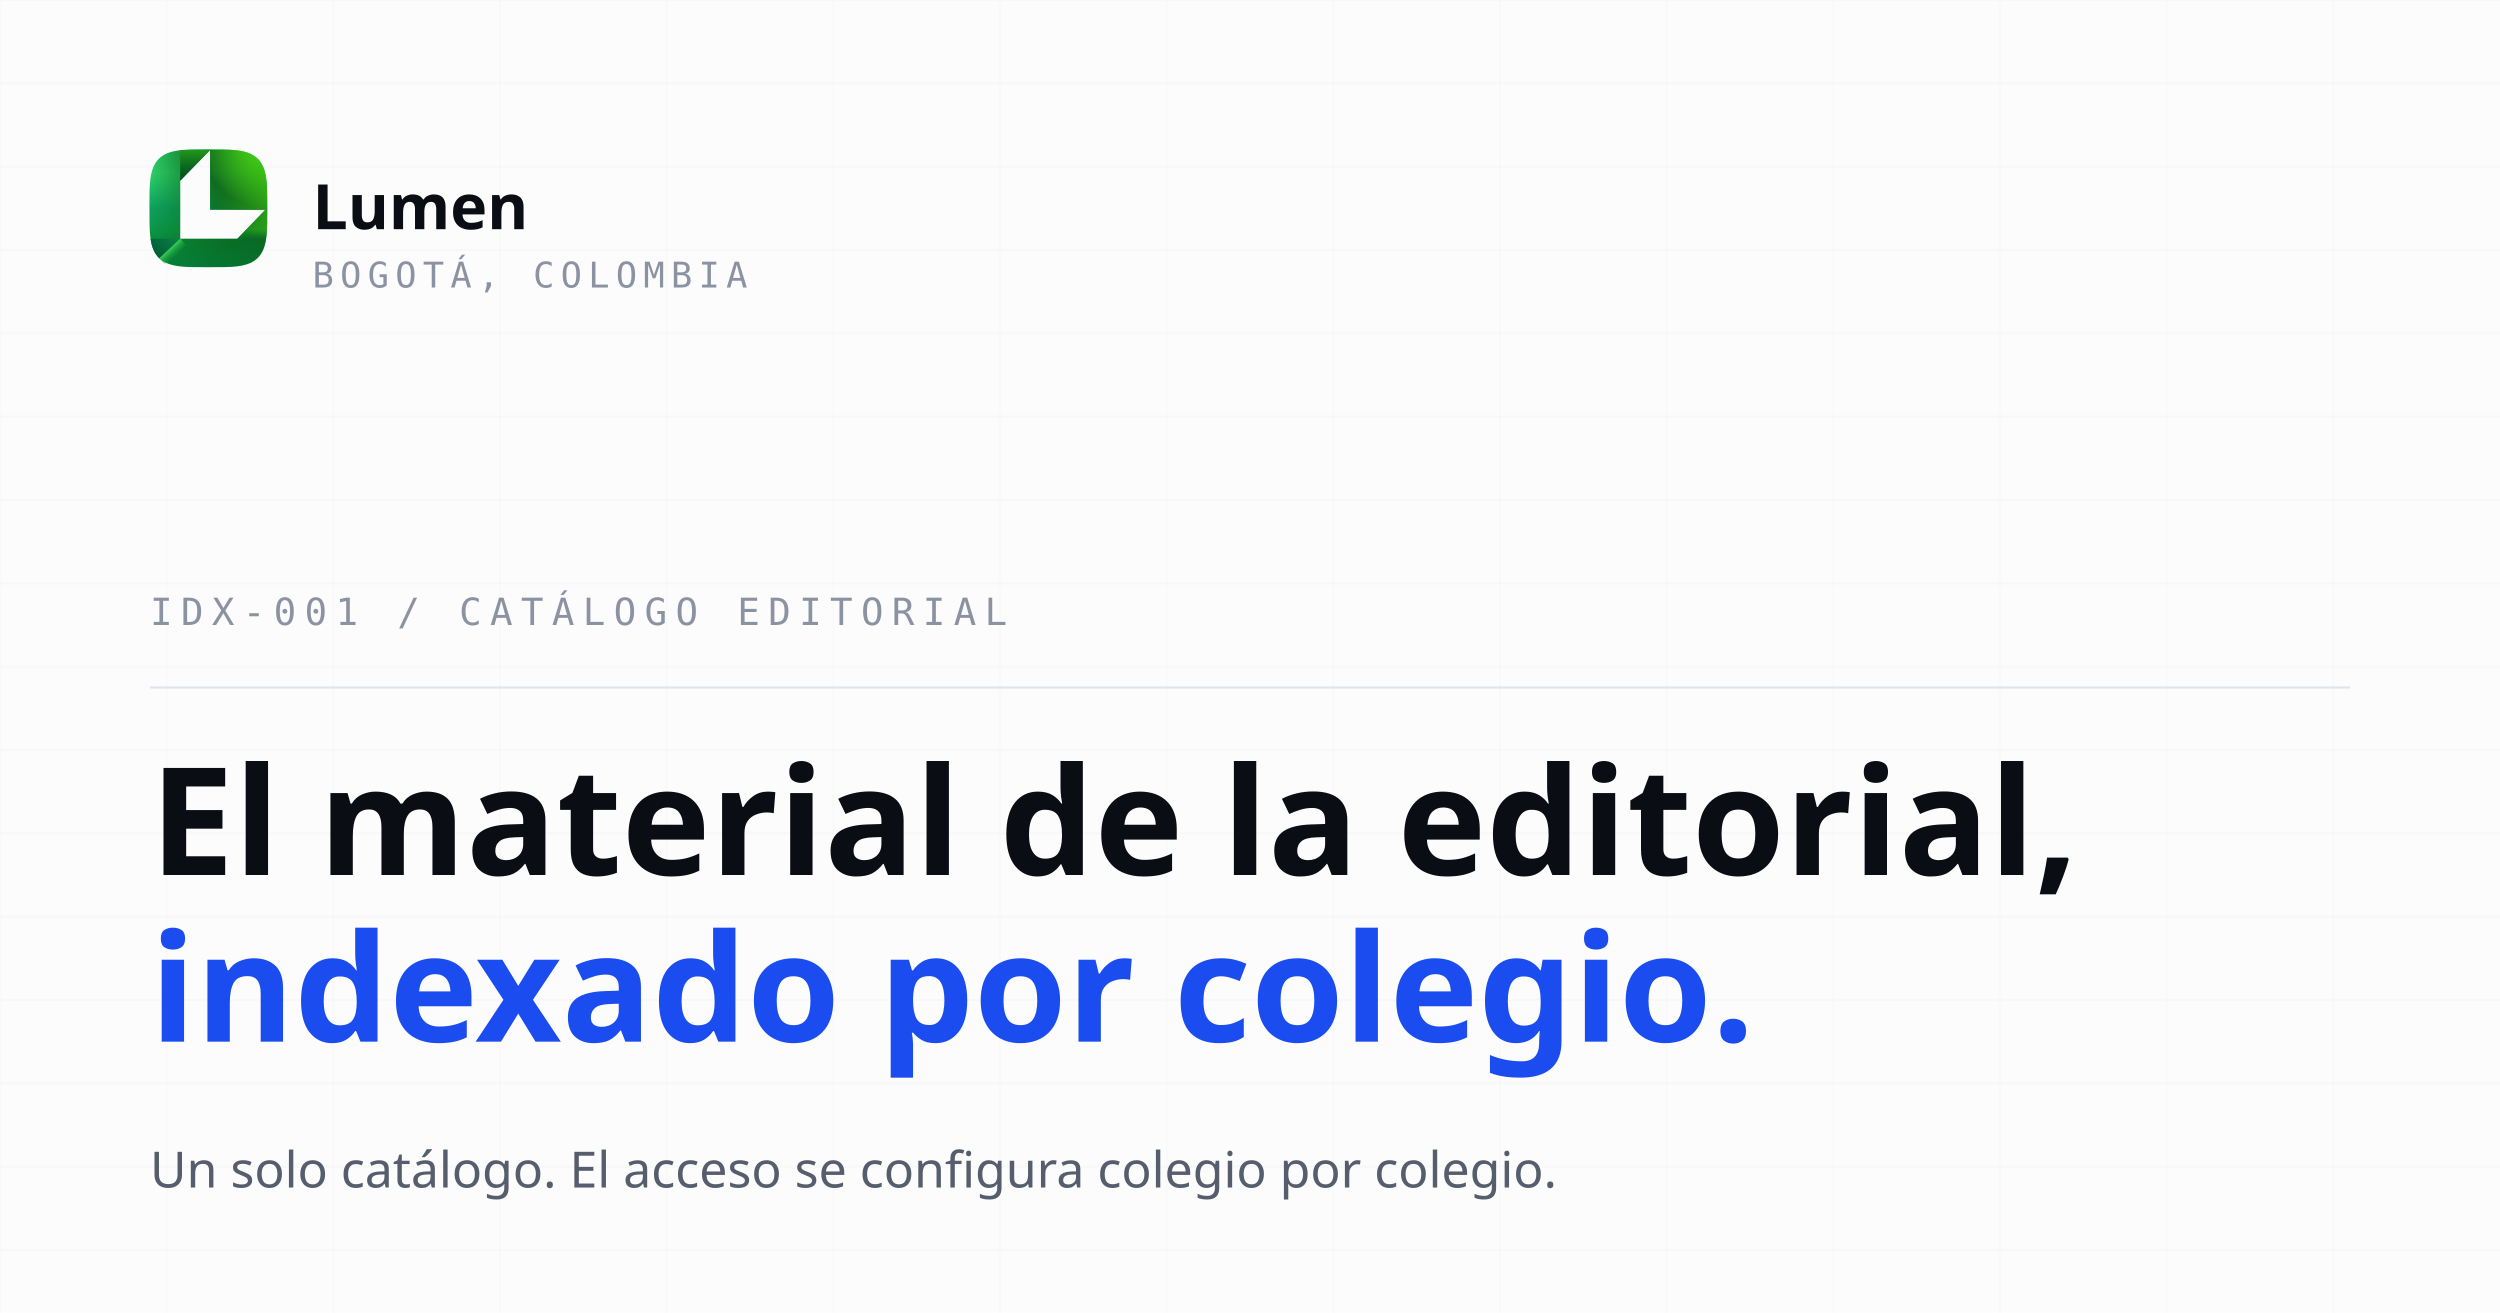
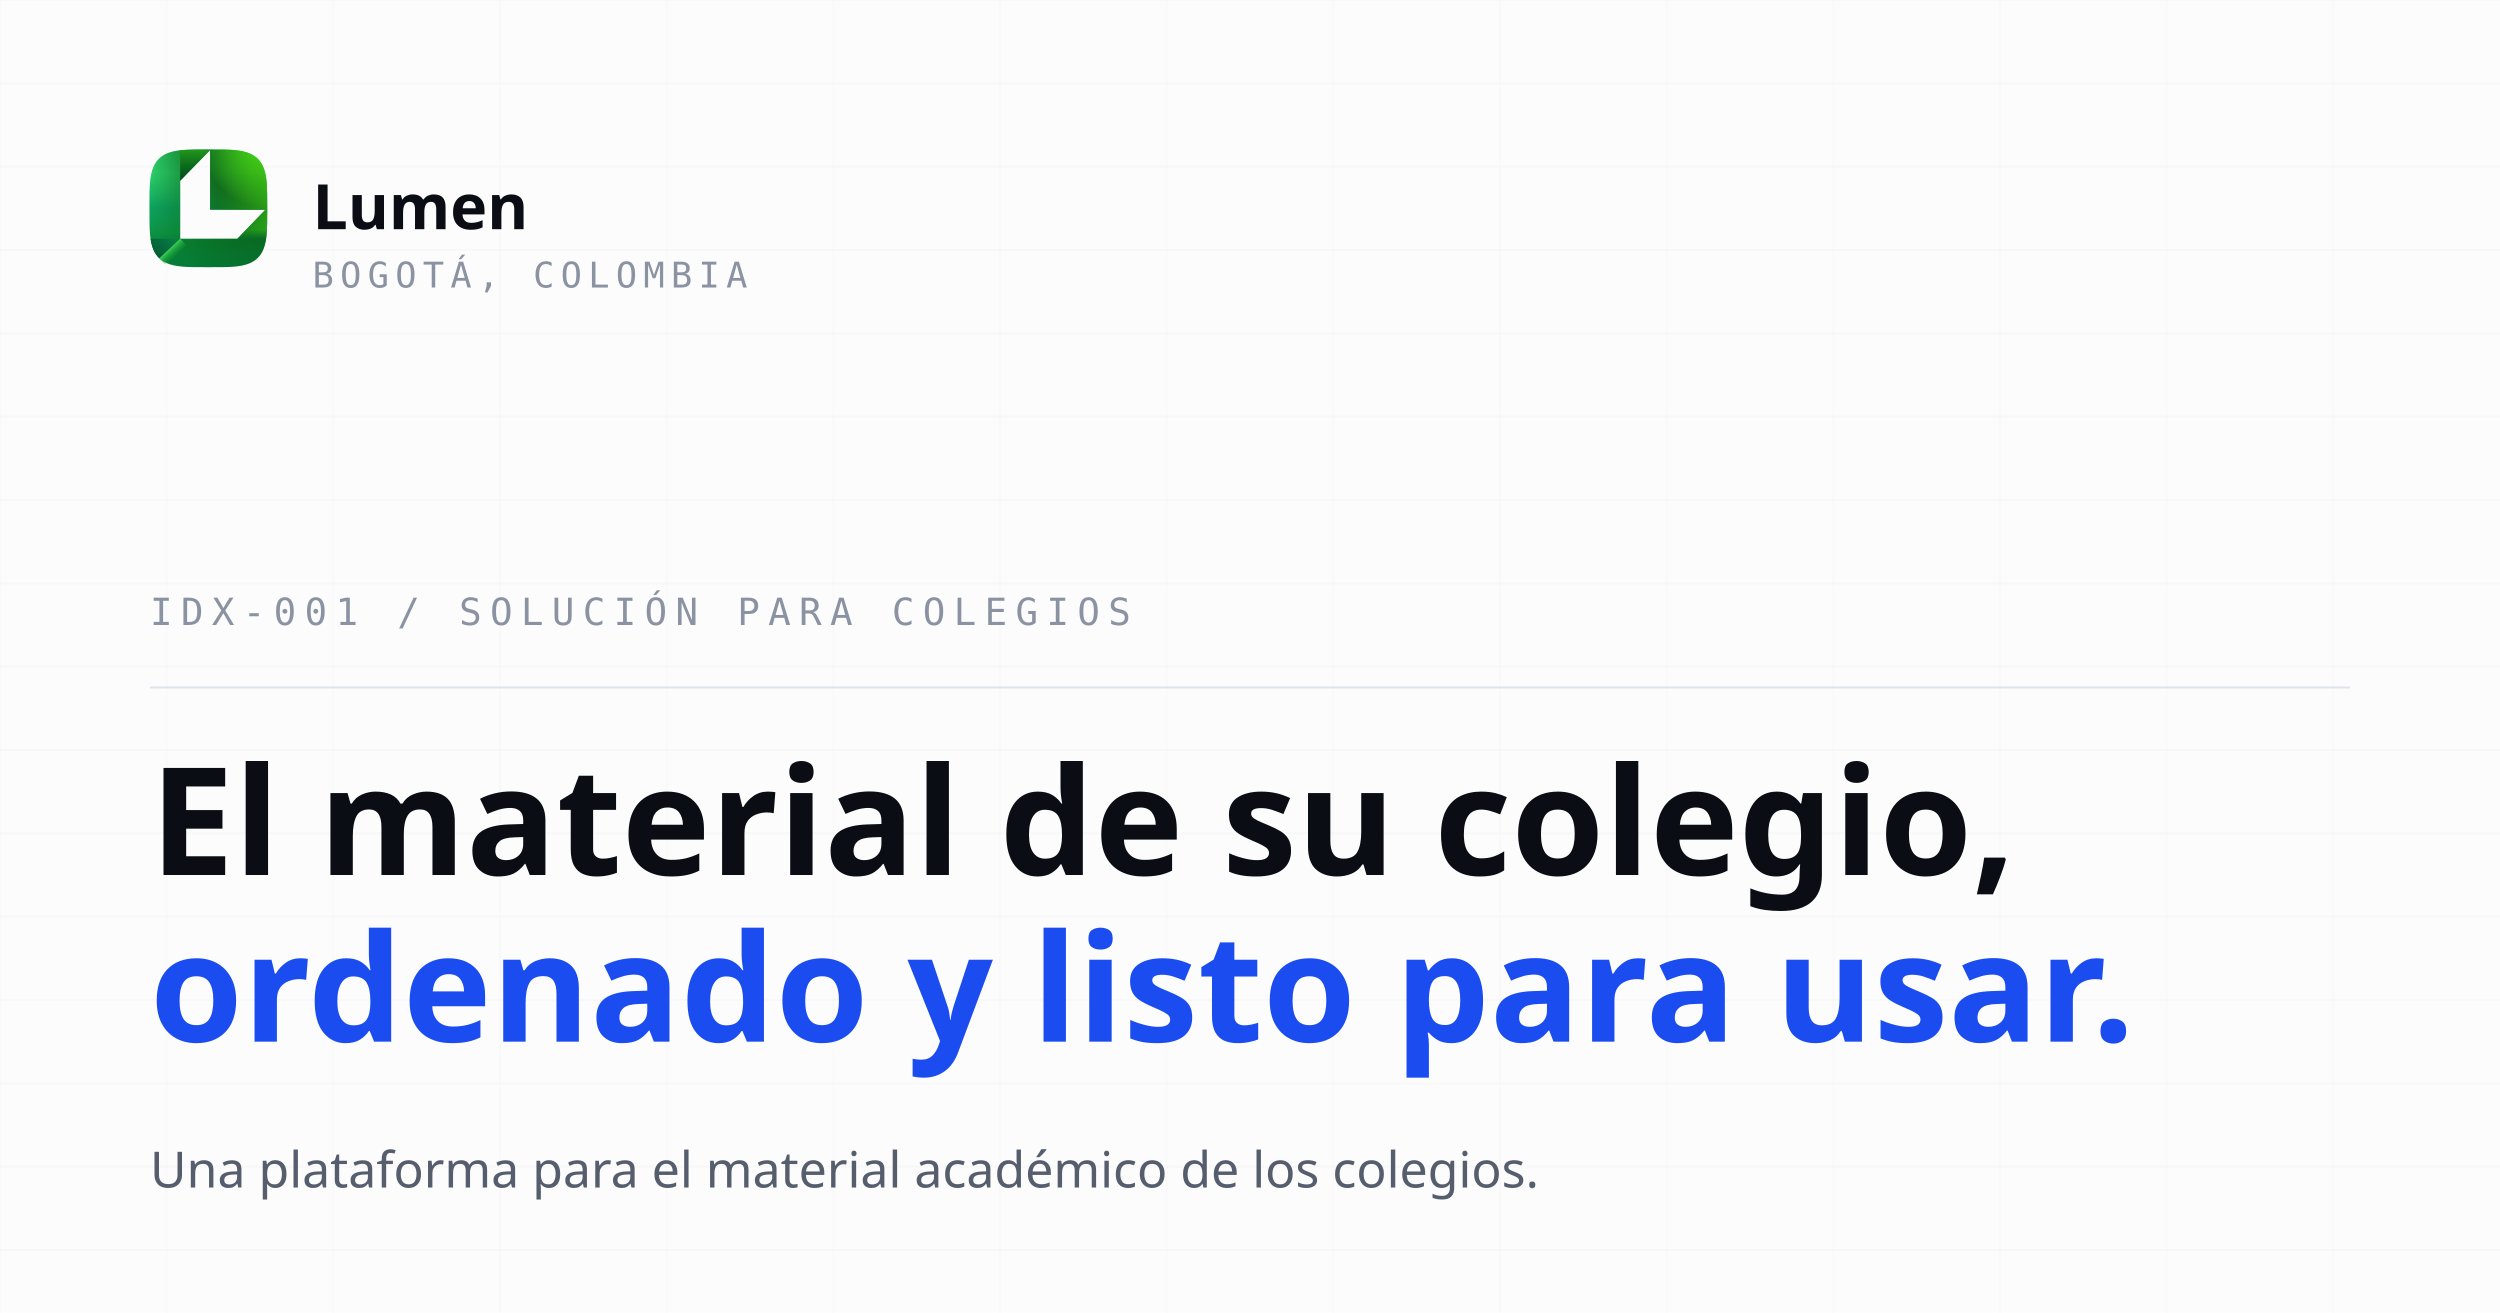
<svg xmlns="http://www.w3.org/2000/svg" width="1200" height="630" viewBox="0 0 1200 630">
  <rect width="1200" height="630" fill="#FCFCFD" />
  <g opacity="0.5">
    <line x1="0" y1="0" x2="1200" y2="0" stroke="#0A0D13" stroke-opacity="0.03" />
    <line x1="0" y1="40" x2="1200" y2="40" stroke="#0A0D13" stroke-opacity="0.03" />
    <line x1="0" y1="80" x2="1200" y2="80" stroke="#0A0D13" stroke-opacity="0.03" />
    <line x1="0" y1="120" x2="1200" y2="120" stroke="#0A0D13" stroke-opacity="0.03" />
    <line x1="0" y1="160" x2="1200" y2="160" stroke="#0A0D13" stroke-opacity="0.03" />
    <line x1="0" y1="200" x2="1200" y2="200" stroke="#0A0D13" stroke-opacity="0.03" />
    <line x1="0" y1="240" x2="1200" y2="240" stroke="#0A0D13" stroke-opacity="0.03" />
    <line x1="0" y1="280" x2="1200" y2="280" stroke="#0A0D13" stroke-opacity="0.03" />
    <line x1="0" y1="320" x2="1200" y2="320" stroke="#0A0D13" stroke-opacity="0.03" />
    <line x1="0" y1="360" x2="1200" y2="360" stroke="#0A0D13" stroke-opacity="0.03" />
    <line x1="0" y1="400" x2="1200" y2="400" stroke="#0A0D13" stroke-opacity="0.03" />
    <line x1="0" y1="440" x2="1200" y2="440" stroke="#0A0D13" stroke-opacity="0.03" />
    <line x1="0" y1="480" x2="1200" y2="480" stroke="#0A0D13" stroke-opacity="0.03" />
    <line x1="0" y1="520" x2="1200" y2="520" stroke="#0A0D13" stroke-opacity="0.03" />
    <line x1="0" y1="560" x2="1200" y2="560" stroke="#0A0D13" stroke-opacity="0.03" />
    <line x1="0" y1="600" x2="1200" y2="600" stroke="#0A0D13" stroke-opacity="0.03" />
    <line x1="0" y1="0" x2="0" y2="630" stroke="#0A0D13" stroke-opacity="0.022" />
    <line x1="80" y1="0" x2="80" y2="630" stroke="#0A0D13" stroke-opacity="0.022" />
    <line x1="160" y1="0" x2="160" y2="630" stroke="#0A0D13" stroke-opacity="0.022" />
    <line x1="240" y1="0" x2="240" y2="630" stroke="#0A0D13" stroke-opacity="0.022" />
    <line x1="320" y1="0" x2="320" y2="630" stroke="#0A0D13" stroke-opacity="0.022" />
    <line x1="400" y1="0" x2="400" y2="630" stroke="#0A0D13" stroke-opacity="0.022" />
    <line x1="480" y1="0" x2="480" y2="630" stroke="#0A0D13" stroke-opacity="0.022" />
    <line x1="560" y1="0" x2="560" y2="630" stroke="#0A0D13" stroke-opacity="0.022" />
    <line x1="640" y1="0" x2="640" y2="630" stroke="#0A0D13" stroke-opacity="0.022" />
    <line x1="720" y1="0" x2="720" y2="630" stroke="#0A0D13" stroke-opacity="0.022" />
    <line x1="800" y1="0" x2="800" y2="630" stroke="#0A0D13" stroke-opacity="0.022" />
    <line x1="880" y1="0" x2="880" y2="630" stroke="#0A0D13" stroke-opacity="0.022" />
    <line x1="960" y1="0" x2="960" y2="630" stroke="#0A0D13" stroke-opacity="0.022" />
    <line x1="1040" y1="0" x2="1040" y2="630" stroke="#0A0D13" stroke-opacity="0.022" />
    <line x1="1120" y1="0" x2="1120" y2="630" stroke="#0A0D13" stroke-opacity="0.022" />
  </g>
  <g transform="translate(57.5858 57.5858) scale(0.08284024)">
    <defs>
      <linearGradient id="base" gradientUnits="userSpaceOnUse" x1="0" y1="174" x2="0" y2="850">
        <stop offset="0.197" stop-color="#38FF8E" />
        <stop offset="0.496" stop-color="#0BAB6C" />
        <stop offset="0.796" stop-color="#098634" />
        <stop offset="1" stop-color="#057B37" />
      </linearGradient>
      <radialGradient id="brillo" gradientUnits="userSpaceOnUse" cx="845.944" cy="136.82" r="828.776">
        <stop offset="0" stop-color="#51E404" />
        <stop offset="0.45" stop-color="#074D11" />
        <stop offset="1" stop-color="#074D11" stop-opacity="0.0" />
      </radialGradient>
      <linearGradient id="borde" gradientUnits="userSpaceOnUse" x1="0" y1="0" x2="1024" y2="0">
        <stop offset="0" stop-color="#3FC412" stop-opacity="0.0" />
        <stop offset="0.55" stop-color="#3FC412" stop-opacity="0.1" />
        <stop offset="0.82" stop-color="#42C910" stop-opacity="0.55" />
        <stop offset="1" stop-color="#46CC10" stop-opacity="0.95" />
      </linearGradient>
      <linearGradient id="mascaraBorde" gradientUnits="userSpaceOnUse" x1="0" y1="174" x2="0" y2="688">
        <stop offset="0" stop-color="#FFFFFF" />
        <stop offset="0.9" stop-color="#FFFFFF" />
        <stop offset="1" stop-color="#000000" />
      </linearGradient>
      <mask id="recorteBorde" maskUnits="userSpaceOnUse" x="0" y="0" width="1024" height="1024">
        <rect x="0" y="0" width="1024" height="1024" fill="url(#mascaraBorde)" />
      </mask>
      <linearGradient id="facetaA" gradientUnits="userSpaceOnUse" x1="0" y1="174" x2="0" y2="352">
        <stop offset="0" stop-color="#22961A" />
        <stop offset="0.5" stop-color="#0C6B1E" />
        <stop offset="1" stop-color="#04451C" />
      </linearGradient>
      <linearGradient id="pliegueB" gradientUnits="userSpaceOnUse" x1="349" y1="688" x2="228.012" y2="801.426">
        <stop offset="0" stop-color="#0A8249" />
        <stop offset="1" stop-color="#025E35" />
      </linearGradient>
      <linearGradient id="bandaB" gradientUnits="userSpaceOnUse" x1="349" y1="688" x2="386.617" y2="728.125">
        <stop offset="0" stop-color="#3FCF56" />
        <stop offset="0.55" stop-color="#1EA940" stop-opacity="0.62" />
        <stop offset="1" stop-color="#1EA940" stop-opacity="0" />
      </linearGradient>
    </defs>
    <path d="M853 512 C853 541.07 852.88 578.67 852.63 599.21 C852.39 619.74 852.03 624.63 851.54 635.2 C851.05 645.77 850.44 654.24 849.71 662.62 C848.97 671 848.12 678.36 847.14 685.48 C846.16 692.6 845.06 699.09 843.83 705.33 C842.6 711.58 841.25 717.37 839.76 722.95 C838.28 728.52 836.68 733.75 834.94 738.78 C833.2 743.81 831.34 748.56 829.34 753.12 C827.34 757.69 825.21 762.01 822.94 766.17 C820.67 770.33 818.27 774.27 815.73 778.06 C813.19 781.85 810.51 785.44 807.68 788.89 C804.85 792.34 801.88 795.61 798.75 798.75 C795.61 801.88 792.34 804.85 788.89 807.68 C785.44 810.51 781.85 813.19 778.06 815.73 C774.27 818.27 770.33 820.67 766.17 822.94 C762.01 825.21 757.69 827.34 753.12 829.34 C748.56 831.34 743.81 833.2 738.78 834.94 C733.75 836.68 728.52 838.28 722.95 839.76 C717.37 841.25 711.58 842.6 705.33 843.83 C699.09 845.06 692.6 846.16 685.48 847.14 C678.36 848.12 671 848.97 662.62 849.71 C654.24 850.44 645.77 851.05 635.2 851.54 C624.63 852.03 619.74 852.39 599.21 852.63 C578.67 852.88 541.07 853 512 853 C482.93 853 445.33 852.88 424.79 852.63 C404.26 852.39 399.37 852.03 388.8 851.54 C378.23 851.05 369.76 850.44 361.38 849.71 C353 848.97 345.64 848.12 338.52 847.14 C331.4 846.16 324.91 845.06 318.67 843.83 C312.42 842.6 306.63 841.25 301.05 839.76 C295.48 838.28 290.25 836.68 285.22 834.94 C280.19 833.2 275.44 831.34 270.88 829.34 C266.31 827.34 261.99 825.21 257.83 822.94 C253.67 820.67 249.73 818.27 245.94 815.73 C242.15 813.19 238.56 810.51 235.11 807.68 C231.66 804.85 228.39 801.88 225.25 798.75 C222.12 795.61 219.15 792.34 216.32 788.89 C213.49 785.44 210.81 781.85 208.27 778.06 C205.73 774.27 203.33 770.33 201.06 766.17 C198.79 762.01 196.66 757.69 194.66 753.12 C192.66 748.56 190.8 743.81 189.06 738.78 C187.32 733.75 185.72 728.52 184.24 722.95 C182.75 717.37 181.4 711.58 180.17 705.33 C178.94 699.09 177.84 692.6 176.86 685.48 C175.88 678.36 175.03 671 174.29 662.62 C173.56 654.24 172.95 645.77 172.46 635.2 C171.97 624.63 171.61 619.74 171.37 599.21 C171.12 578.67 171 541.07 171 512 C171 482.93 171.12 445.33 171.37 424.79 C171.61 404.26 171.97 399.37 172.46 388.8 C172.95 378.23 173.56 369.76 174.29 361.38 C175.03 353 175.88 345.64 176.86 338.52 C177.84 331.4 178.94 324.91 180.17 318.67 C181.4 312.42 182.75 306.63 184.24 301.05 C185.72 295.48 187.32 290.25 189.06 285.22 C190.8 280.19 192.66 275.44 194.66 270.88 C196.66 266.31 198.79 261.99 201.06 257.83 C203.33 253.67 205.73 249.73 208.27 245.94 C210.81 242.15 213.49 238.56 216.32 235.11 C219.15 231.66 222.12 228.39 225.25 225.25 C228.39 222.12 231.66 219.15 235.11 216.32 C238.56 213.49 242.15 210.81 245.94 208.27 C249.73 205.73 253.67 203.33 257.83 201.06 C261.99 198.79 266.31 196.66 270.88 194.66 C275.44 192.66 280.19 190.8 285.22 189.06 C290.25 187.32 295.48 185.72 301.05 184.24 C306.63 182.75 312.42 181.4 318.67 180.17 C324.91 178.94 331.4 177.84 338.52 176.86 C345.64 175.88 353 175.03 361.38 174.29 C369.76 173.56 378.23 172.95 388.8 172.46 C399.37 171.97 404.26 171.61 424.79 171.37 C445.33 171.12 482.93 171 512 171 C541.07 171 578.67 171.12 599.21 171.37 C619.74 171.61 624.63 171.97 635.2 172.46 C645.77 172.95 654.24 173.56 662.62 174.29 C671 175.03 678.36 175.88 685.48 176.86 C692.6 177.84 699.09 178.94 705.33 180.17 C711.58 181.4 717.37 182.75 722.95 184.24 C728.52 185.72 733.75 187.32 738.78 189.06 C743.81 190.8 748.56 192.66 753.12 194.66 C757.69 196.66 762.01 198.79 766.17 201.06 C770.33 203.33 774.27 205.73 778.06 208.27 C781.85 210.81 785.44 213.49 788.89 216.32 C792.34 219.15 795.61 222.12 798.75 225.25 C801.88 228.39 804.85 231.66 807.68 235.11 C810.51 238.56 813.19 242.15 815.73 245.94 C818.27 249.73 820.67 253.67 822.94 257.83 C825.21 261.99 827.34 266.31 829.34 270.88 C831.34 275.44 833.2 280.19 834.94 285.22 C836.68 290.25 838.28 295.48 839.76 301.05 C841.25 306.63 842.6 312.42 843.83 318.67 C845.06 324.91 846.16 331.4 847.14 338.52 C848.12 345.64 848.97 353 849.71 361.38 C850.44 369.76 851.05 378.23 851.54 388.8 C852.03 399.37 852.39 404.26 852.63 424.79 C852.88 445.33 853 482.93 853 512 Z M522 174 L522 520 L843 520 L680 688 L349 688 L349 352 Z" fill-rule="evenodd" fill="url(#base)" />
    <path d="M853 512 C853 541.07 852.88 578.67 852.63 599.21 C852.39 619.74 852.03 624.63 851.54 635.2 C851.05 645.77 850.44 654.24 849.71 662.62 C848.97 671 848.12 678.36 847.14 685.48 C846.16 692.6 845.06 699.09 843.83 705.33 C842.6 711.58 841.25 717.37 839.76 722.95 C838.28 728.52 836.68 733.75 834.94 738.78 C833.2 743.81 831.34 748.56 829.34 753.12 C827.34 757.69 825.21 762.01 822.94 766.17 C820.67 770.33 818.27 774.27 815.73 778.06 C813.19 781.85 810.51 785.44 807.68 788.89 C804.85 792.34 801.88 795.61 798.75 798.75 C795.61 801.88 792.34 804.85 788.89 807.68 C785.44 810.51 781.85 813.19 778.06 815.73 C774.27 818.27 770.33 820.67 766.17 822.94 C762.01 825.21 757.69 827.34 753.12 829.34 C748.56 831.34 743.81 833.2 738.78 834.94 C733.75 836.68 728.52 838.28 722.95 839.76 C717.37 841.25 711.58 842.6 705.33 843.83 C699.09 845.06 692.6 846.16 685.48 847.14 C678.36 848.12 671 848.97 662.62 849.71 C654.24 850.44 645.77 851.05 635.2 851.54 C624.63 852.03 619.74 852.39 599.21 852.63 C578.67 852.88 541.07 853 512 853 C482.93 853 445.33 852.88 424.79 852.63 C404.26 852.39 399.37 852.03 388.8 851.54 C378.23 851.05 369.76 850.44 361.38 849.71 C353 848.97 345.64 848.12 338.52 847.14 C331.4 846.16 324.91 845.06 318.67 843.83 C312.42 842.6 306.63 841.25 301.05 839.76 C295.48 838.28 290.25 836.68 285.22 834.94 C280.19 833.2 275.44 831.34 270.88 829.34 C266.31 827.34 261.99 825.21 257.83 822.94 C253.67 820.67 249.73 818.27 245.94 815.73 C242.15 813.19 238.56 810.51 235.11 807.68 C231.66 804.85 228.39 801.88 225.25 798.75 C222.12 795.61 219.15 792.34 216.32 788.89 C213.49 785.44 210.81 781.85 208.27 778.06 C205.73 774.27 203.33 770.33 201.06 766.17 C198.79 762.01 196.66 757.69 194.66 753.12 C192.66 748.56 190.8 743.81 189.06 738.78 C187.32 733.75 185.72 728.52 184.24 722.95 C182.75 717.37 181.4 711.58 180.17 705.33 C178.94 699.09 177.84 692.6 176.86 685.48 C175.88 678.36 175.03 671 174.29 662.62 C173.56 654.24 172.95 645.77 172.46 635.2 C171.97 624.63 171.61 619.74 171.37 599.21 C171.12 578.67 171 541.07 171 512 C171 482.93 171.12 445.33 171.37 424.79 C171.61 404.26 171.97 399.37 172.46 388.8 C172.95 378.23 173.56 369.76 174.29 361.38 C175.03 353 175.88 345.64 176.86 338.52 C177.84 331.4 178.94 324.91 180.17 318.67 C181.4 312.42 182.75 306.63 184.24 301.05 C185.72 295.48 187.32 290.25 189.06 285.22 C190.8 280.19 192.66 275.44 194.66 270.88 C196.66 266.31 198.79 261.99 201.06 257.83 C203.33 253.67 205.73 249.73 208.27 245.94 C210.81 242.15 213.49 238.56 216.32 235.11 C219.15 231.66 222.12 228.39 225.25 225.25 C228.39 222.12 231.66 219.15 235.11 216.32 C238.56 213.49 242.15 210.81 245.94 208.27 C249.73 205.73 253.67 203.33 257.83 201.06 C261.99 198.79 266.31 196.66 270.88 194.66 C275.44 192.66 280.19 190.8 285.22 189.06 C290.25 187.32 295.48 185.72 301.05 184.24 C306.63 182.75 312.42 181.4 318.67 180.17 C324.91 178.94 331.4 177.84 338.52 176.86 C345.64 175.88 353 175.03 361.38 174.29 C369.76 173.56 378.23 172.95 388.8 172.46 C399.37 171.97 404.26 171.61 424.79 171.37 C445.33 171.12 482.93 171 512 171 C541.07 171 578.67 171.12 599.21 171.37 C619.74 171.61 624.63 171.97 635.2 172.46 C645.77 172.95 654.24 173.56 662.62 174.29 C671 175.03 678.36 175.88 685.48 176.86 C692.6 177.84 699.09 178.94 705.33 180.17 C711.58 181.4 717.37 182.75 722.95 184.24 C728.52 185.72 733.75 187.32 738.78 189.06 C743.81 190.8 748.56 192.66 753.12 194.66 C757.69 196.66 762.01 198.79 766.17 201.06 C770.33 203.33 774.27 205.73 778.06 208.27 C781.85 210.81 785.44 213.49 788.89 216.32 C792.34 219.15 795.61 222.12 798.75 225.25 C801.88 228.39 804.85 231.66 807.68 235.11 C810.51 238.56 813.19 242.15 815.73 245.94 C818.27 249.73 820.67 253.67 822.94 257.83 C825.21 261.99 827.34 266.31 829.34 270.88 C831.34 275.44 833.2 280.19 834.94 285.22 C836.68 290.25 838.28 295.48 839.76 301.05 C841.25 306.63 842.6 312.42 843.83 318.67 C845.06 324.91 846.16 331.4 847.14 338.52 C848.12 345.64 848.97 353 849.71 361.38 C850.44 369.76 851.05 378.23 851.54 388.8 C852.03 399.37 852.39 404.26 852.63 424.79 C852.88 445.33 853 482.93 853 512 Z M522 174 L522 520 L843 520 L680 688 L349 688 L349 352 Z" fill-rule="evenodd" fill="url(#brillo)" opacity="0.86" />
    <path d="M853 512 C853 541.07 852.88 578.67 852.63 599.21 C852.39 619.74 852.03 624.63 851.54 635.2 C851.05 645.77 850.44 654.24 849.71 662.62 C848.97 671 848.12 678.36 847.14 685.48 C846.16 692.6 845.06 699.09 843.83 705.33 C842.6 711.58 841.25 717.37 839.76 722.95 C838.28 728.52 836.68 733.75 834.94 738.78 C833.2 743.81 831.34 748.56 829.34 753.12 C827.34 757.69 825.21 762.01 822.94 766.17 C820.67 770.33 818.27 774.27 815.73 778.06 C813.19 781.85 810.51 785.44 807.68 788.89 C804.85 792.34 801.88 795.61 798.75 798.75 C795.61 801.88 792.34 804.85 788.89 807.68 C785.44 810.51 781.85 813.19 778.06 815.73 C774.27 818.27 770.33 820.67 766.17 822.94 C762.01 825.21 757.69 827.34 753.12 829.34 C748.56 831.34 743.81 833.2 738.78 834.94 C733.75 836.68 728.52 838.28 722.95 839.76 C717.37 841.25 711.58 842.6 705.33 843.83 C699.09 845.06 692.6 846.16 685.48 847.14 C678.36 848.12 671 848.97 662.62 849.71 C654.24 850.44 645.77 851.05 635.2 851.54 C624.63 852.03 619.74 852.39 599.21 852.63 C578.67 852.88 541.07 853 512 853 C482.93 853 445.33 852.88 424.79 852.63 C404.26 852.39 399.37 852.03 388.8 851.54 C378.23 851.05 369.76 850.44 361.38 849.71 C353 848.97 345.64 848.12 338.52 847.14 C331.4 846.16 324.91 845.06 318.67 843.83 C312.42 842.6 306.63 841.25 301.05 839.76 C295.48 838.28 290.25 836.68 285.22 834.94 C280.19 833.2 275.44 831.34 270.88 829.34 C266.31 827.34 261.99 825.21 257.83 822.94 C253.67 820.67 249.73 818.27 245.94 815.73 C242.15 813.19 238.56 810.51 235.11 807.68 C231.66 804.85 228.39 801.88 225.25 798.75 C222.12 795.61 219.15 792.34 216.32 788.89 C213.49 785.44 210.81 781.85 208.27 778.06 C205.73 774.27 203.33 770.33 201.06 766.17 C198.79 762.01 196.66 757.69 194.66 753.12 C192.66 748.56 190.8 743.81 189.06 738.78 C187.32 733.75 185.72 728.52 184.24 722.95 C182.75 717.37 181.4 711.58 180.17 705.33 C178.94 699.09 177.84 692.6 176.86 685.48 C175.88 678.36 175.03 671 174.29 662.62 C173.56 654.24 172.95 645.77 172.46 635.2 C171.97 624.63 171.61 619.74 171.37 599.21 C171.12 578.67 171 541.07 171 512 C171 482.93 171.12 445.33 171.37 424.79 C171.61 404.26 171.97 399.37 172.46 388.8 C172.95 378.23 173.56 369.76 174.29 361.38 C175.03 353 175.88 345.64 176.86 338.52 C177.84 331.4 178.94 324.91 180.17 318.67 C181.4 312.42 182.75 306.63 184.24 301.05 C185.72 295.48 187.32 290.25 189.06 285.22 C190.8 280.19 192.66 275.44 194.66 270.88 C196.66 266.31 198.79 261.99 201.06 257.83 C203.33 253.67 205.73 249.73 208.27 245.94 C210.81 242.15 213.49 238.56 216.32 235.11 C219.15 231.66 222.12 228.39 225.25 225.25 C228.39 222.12 231.66 219.15 235.11 216.32 C238.56 213.49 242.15 210.81 245.94 208.27 C249.73 205.73 253.67 203.33 257.83 201.06 C261.99 198.79 266.31 196.66 270.88 194.66 C275.44 192.66 280.19 190.8 285.22 189.06 C290.25 187.32 295.48 185.72 301.05 184.24 C306.63 182.75 312.42 181.4 318.67 180.17 C324.91 178.94 331.4 177.84 338.52 176.86 C345.64 175.88 353 175.03 361.38 174.29 C369.76 173.56 378.23 172.95 388.8 172.46 C399.37 171.97 404.26 171.61 424.79 171.37 C445.33 171.12 482.93 171 512 171 C541.07 171 578.67 171.12 599.21 171.37 C619.74 171.61 624.63 171.97 635.2 172.46 C645.77 172.95 654.24 173.56 662.62 174.29 C671 175.03 678.36 175.88 685.48 176.86 C692.6 177.84 699.09 178.94 705.33 180.17 C711.58 181.4 717.37 182.75 722.95 184.24 C728.52 185.72 733.75 187.32 738.78 189.06 C743.81 190.8 748.56 192.66 753.12 194.66 C757.69 196.66 762.01 198.79 766.17 201.06 C770.33 203.33 774.27 205.73 778.06 208.27 C781.85 210.81 785.44 213.49 788.89 216.32 C792.34 219.15 795.61 222.12 798.75 225.25 C801.88 228.39 804.85 231.66 807.68 235.11 C810.51 238.56 813.19 242.15 815.73 245.94 C818.27 249.73 820.67 253.67 822.94 257.83 C825.21 261.99 827.34 266.31 829.34 270.88 C831.34 275.44 833.2 280.19 834.94 285.22 C836.68 290.25 838.28 295.48 839.76 301.05 C841.25 306.63 842.6 312.42 843.83 318.67 C845.06 324.91 846.16 331.4 847.14 338.52 C848.12 345.64 848.97 353 849.71 361.38 C850.44 369.76 851.05 378.23 851.54 388.8 C852.03 399.37 852.39 404.26 852.63 424.79 C852.88 445.33 853 482.93 853 512 Z M522 174 L522 520 L843 520 L680 688 L349 688 L349 352 Z" fill-rule="evenodd" fill="url(#borde)" mask="url(#recorteBorde)" />
    <path d="M349 174 L522 174 L349 352 Z" fill="url(#facetaA)" />
    <path d="M349 688 L228.01 801.43 L227.79 801.22 L225.25 798.75 L220.38 793.61 L218.04 790.94 L215.76 788.2 L211.39 782.51 L209.29 779.56 L207.26 776.54 L203.37 770.26 L201.51 767 L199.72 763.66 L196.29 756.72 L194.66 753.12 L191.58 745.65 L190.12 741.76 L188.72 737.77 L186.07 729.48 L184.83 725.15 L183.65 720.71 L181.44 711.43 L180.42 706.57 L179.45 701.56 L177.67 691.03 L176.86 685.48 L177.22 688 Z" fill="url(#pliegueB)" />
    <path d="M349 688 L228.01 801.43 L265.63 841.55 L386.62 728.12 Z" fill="url(#bandaB)" />
  </g>
  <text x="150" y="110" font-family="'Space Grotesk', system-ui, sans-serif" font-size="30" font-weight="700" fill="#0A0D13">Lumen</text>
  <text x="150" y="138" font-family="'IBM Plex Mono', ui-monospace, monospace" font-size="17" letter-spacing="3" fill="#8B93A3">BOGOTÁ, COLOMBIA</text>
-   <text x="72" y="300" font-family="'IBM Plex Mono', ui-monospace, monospace" font-size="18" letter-spacing="4" fill="#8B93A3">IDX-001 / CATÁLOGO EDITORIAL</text>
+   <text x="72" y="300" font-family="'IBM Plex Mono', ui-monospace, monospace" font-size="18" letter-spacing="4" fill="#8B93A3">IDX-001 / SOLUCIÓN PARA COLEGIOS</text>
  <line x1="72" y1="330" x2="1128" y2="330" stroke="#DFE3EA" stroke-width="1" />
-   <text x="72" y="420" font-family="'Space Grotesk', system-ui, sans-serif" font-size="72" font-weight="700" fill="#0A0D13">El material de la editorial,</text>
-   <text x="72" y="500" font-family="'Space Grotesk', system-ui, sans-serif" font-size="72" font-weight="700" fill="#1A4CF0">indexado por colegio.</text>
-   <text x="72" y="570" font-family="'Space Grotesk', system-ui, sans-serif" font-size="24" fill="#565E6E">Un solo catálogo. El acceso se configura colegio por colegio.</text>
+   <text x="72" y="420" font-family="'Space Grotesk', system-ui, sans-serif" font-size="72" font-weight="700" fill="#0A0D13">El material de su colegio,</text>
+   <text x="72" y="500" font-family="'Space Grotesk', system-ui, sans-serif" font-size="72" font-weight="700" fill="#1A4CF0">ordenado y listo para usar.</text>
+   <text x="72" y="570" font-family="'Space Grotesk', system-ui, sans-serif" font-size="24" fill="#565E6E">Una plataforma para el material académico de los colegios.</text>
</svg>
